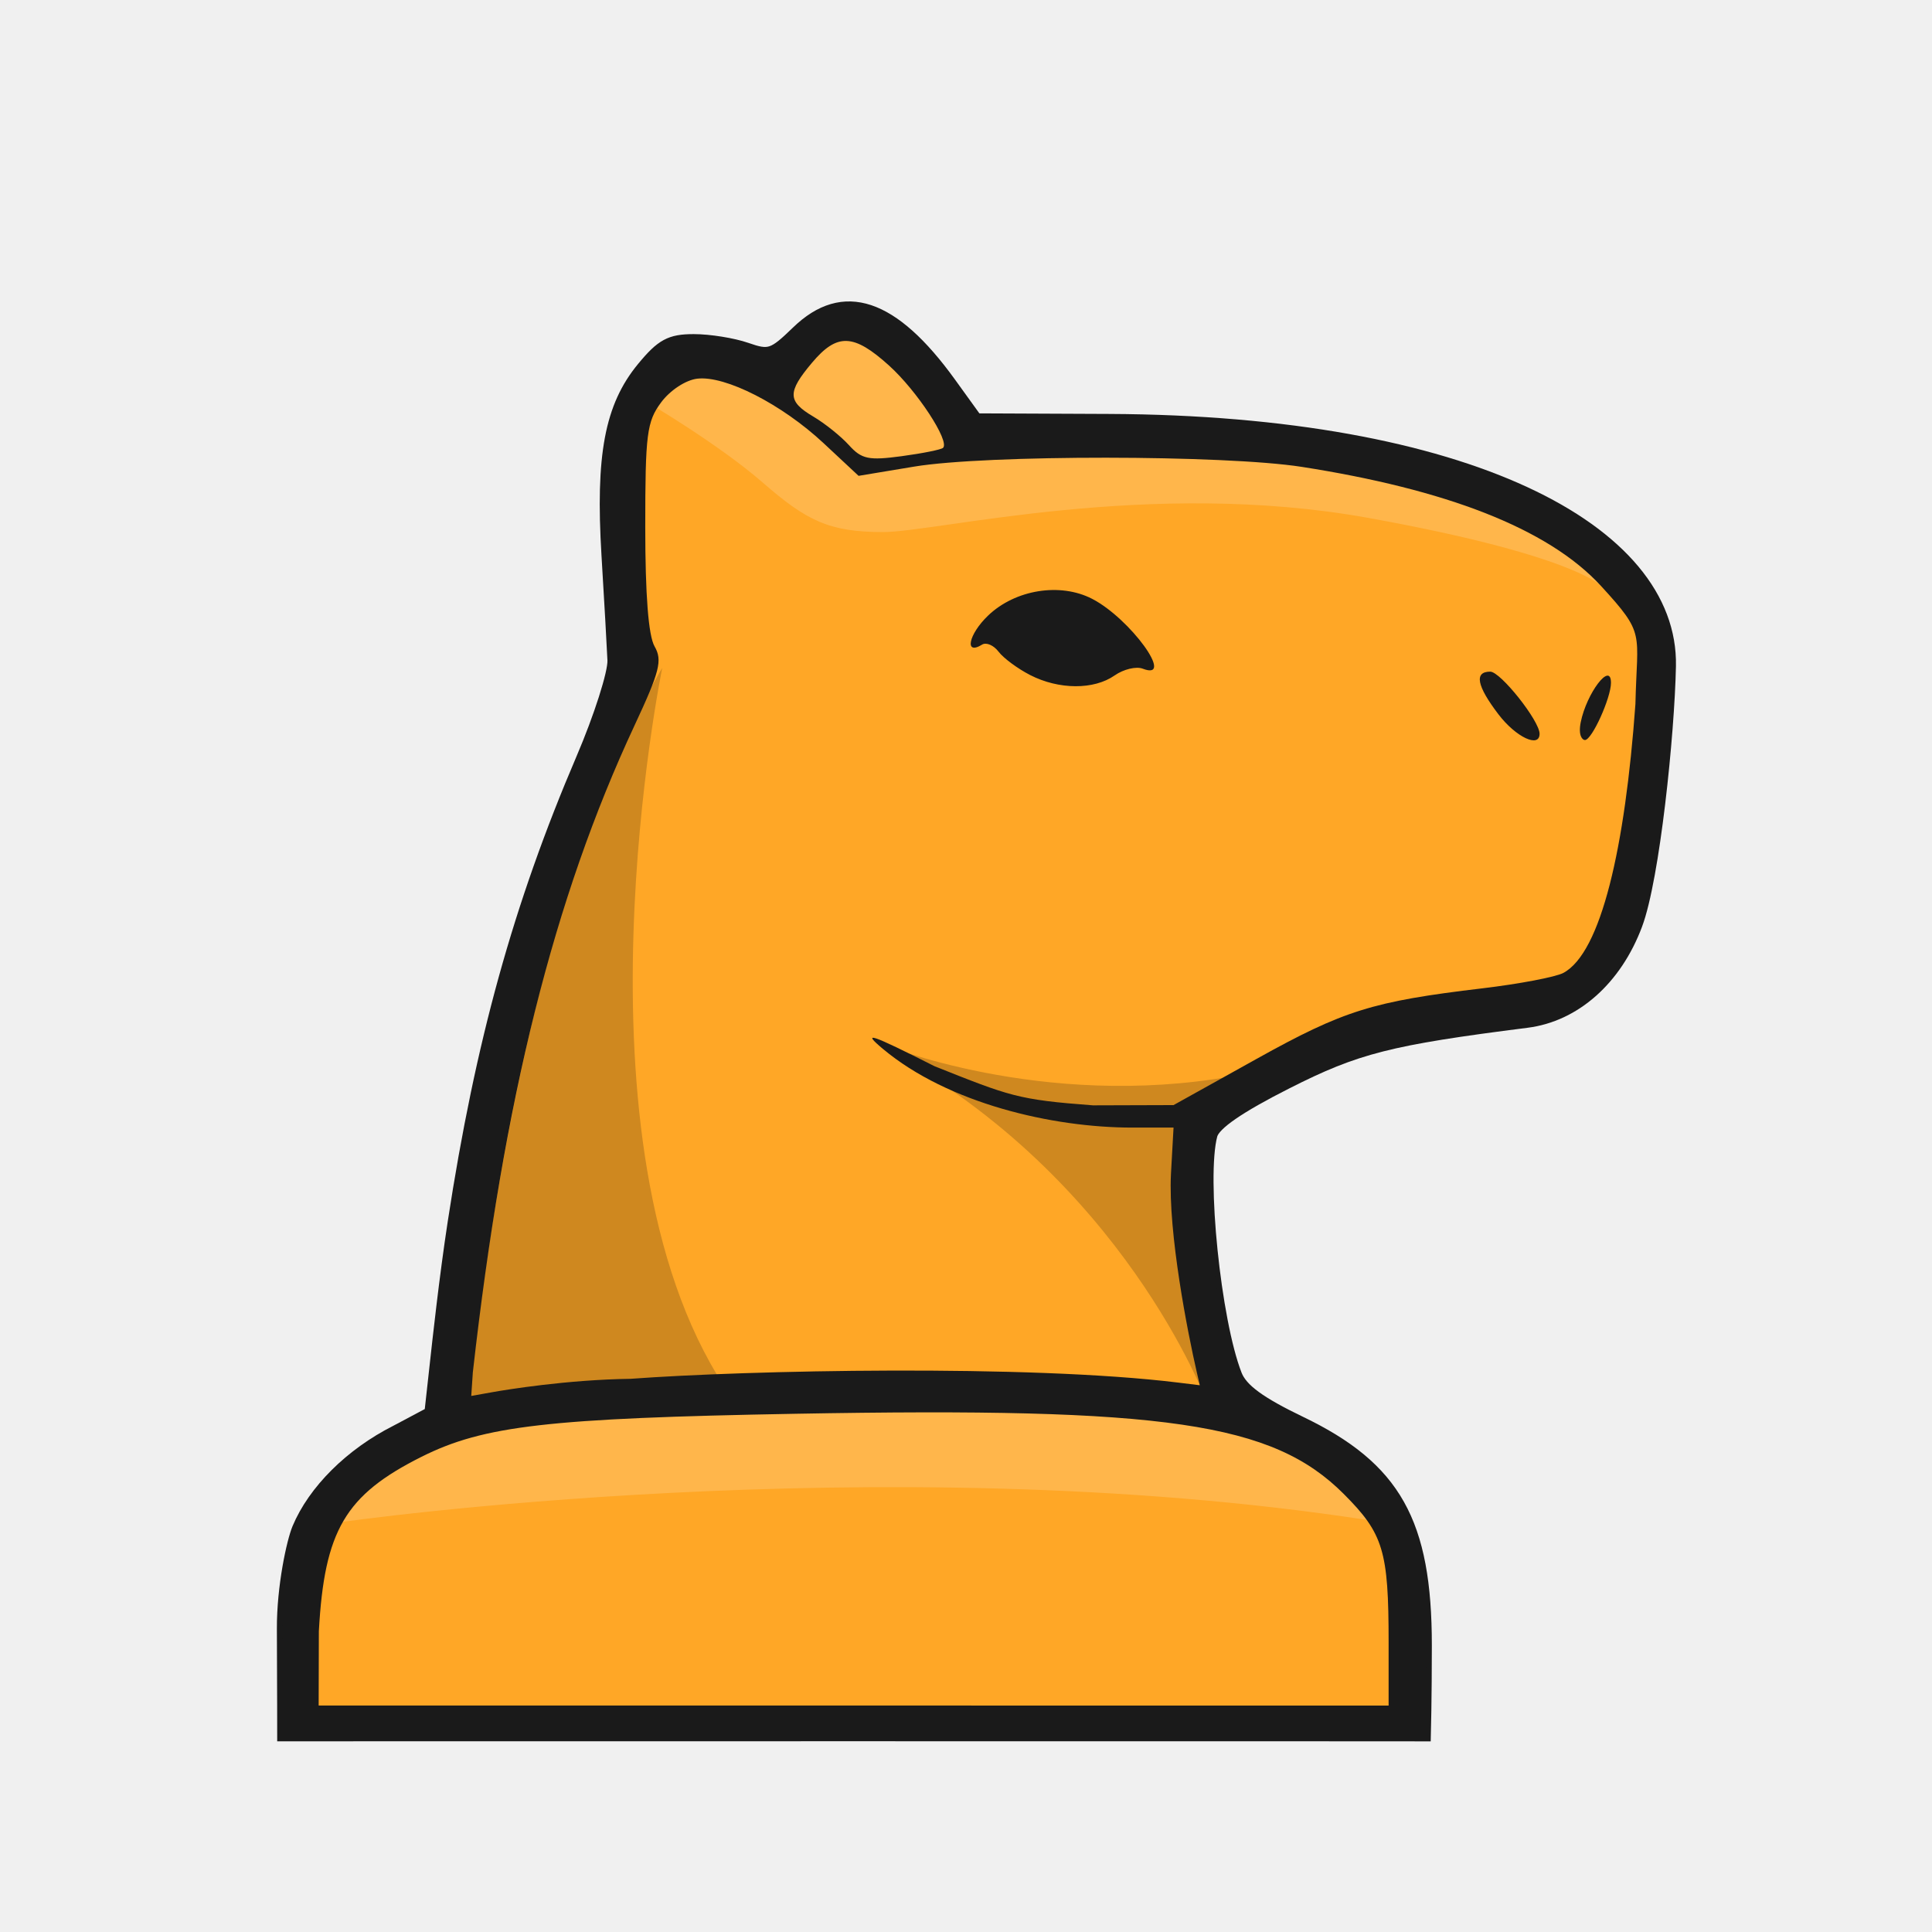
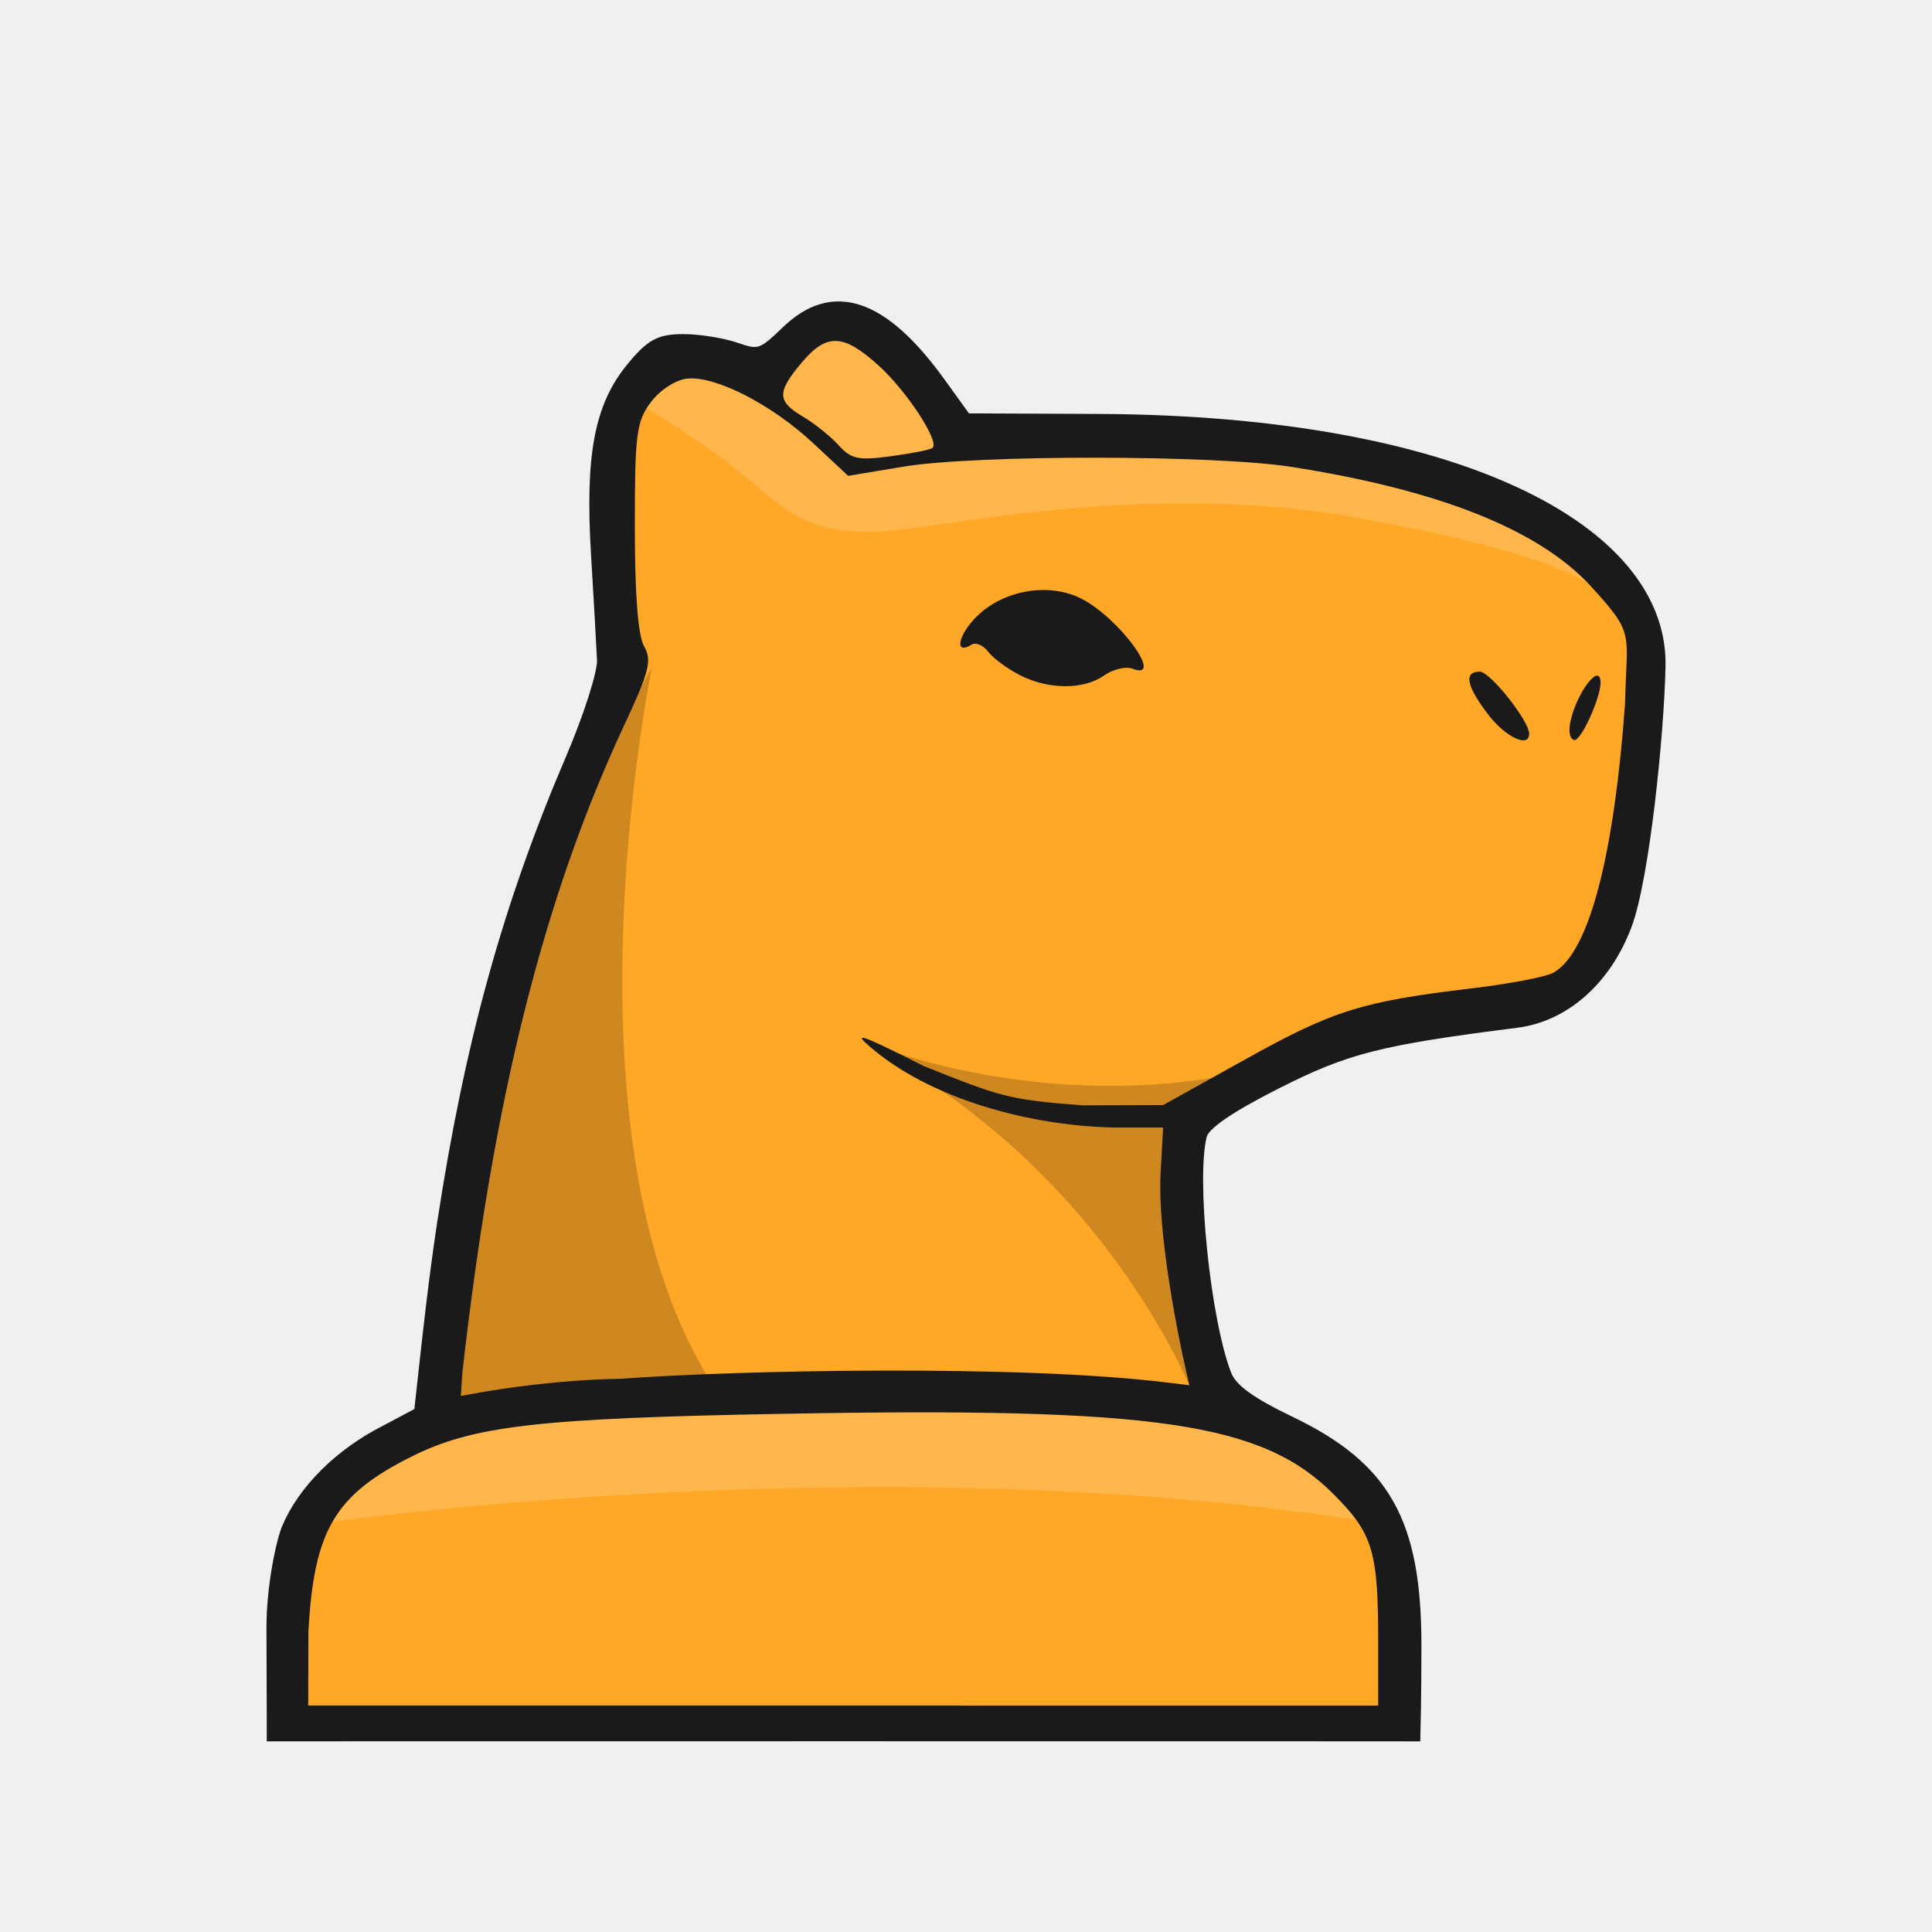
<svg xmlns="http://www.w3.org/2000/svg" width="341.33" height="341.33" version="1.1" viewBox="0 0 341.33 341.33">
  <defs>
    <style>.clsN-1{fill:none;}.clsN-2{fill:#4185BF;}.clsN-3,.clsN-5{fill:#fff;}.clsN-3,.clsN-4{opacity:0.2;}.clsN-6{fill:#1a1a1a;}</style>
    <style>.clsN-1{fill:none;}.clsN-2{fill:#C09526;}.clsN-3,.clsN-5{fill:#fff;}.clsN-3,.clsN-4{opacity:0.2;}.clsN-6{fill:#1a1a1a;}</style>
    <style>.clsN-1{fill:none;}.clsN-2{fill:#4185BF;}.clsN-3,.clsN-5{fill:#fff;}.clsN-3,.clsN-4{opacity:0.2;}.clsN-6{fill:#1a1a1a;}</style>
    <style>.clsN-1{fill:none;}.clsN-2{fill:#C09526;}.clsN-3,.clsN-5{fill:#fff;}.clsN-3,.clsN-4{opacity:0.2;}.clsN-6{fill:#1a1a1a;}</style>
    <style>.clsN-1{fill:none;}.clsN-2{fill:#4185BF;}.clsN-3,.clsN-5{fill:#fff;}.clsN-3,.clsN-4{opacity:0.2;}.clsN-6{fill:#1a1a1a;}</style>
    <style>.clsN-1{fill:none;}.clsN-2{fill:#C09526;}.clsN-3,.clsN-5{fill:#fff;}.clsN-3,.clsN-4{opacity:0.2;}.clsN-6{fill:#1a1a1a;}</style>
  </defs>
-   <g>
+   <g transform="translate(-1.8417)">
    <path d="m49.939 306.68s4e-6 -6.793-0.055-18.896c-0.034-7.484 1.726-15.468 2.692-17.78 2.801-6.704 9.312-13.18 17.328-17.236l6.046-3.213 0.946-8.557c0.462-4.18 1.665-15.291 3.166-25.079 4.861-31.714 11.572-55.95 22.686-81.925 3.138-7.333 5.629-15.133 5.536-17.333s-0.567-10.555-1.052-18.567c-1.069-17.627 0.559-26.286 6.238-33.175 3.373-4.092 4.911-4.924 9.096-4.924 2.771 0 6.972 0.674 9.336 1.498 3.99 1.391 4.627 1.18 8.871-2.933 8.199-7.947 17.013-5.007 27.161 9.06l4.599 6.375 23.401 0.103c63.258 0.279 99.666 19.438 99.192 43.562-0.237 12.041-2.844 37.486-5.927 45.725-3.626 9.691-10.91 16.152-19.427 17.233-24.269 3.078-30.082 4.559-42.411 10.802-8.417 4.262-12.735 7.236-13.241 9.117-1.991 7.416 0.607 32.814 4.33 42.326 0.998 2.551 4.162 4.87 11.374 8.339 16.747 8.055 22.176 17.724 22.176 39.496 0 9.497-0.176 15.983-0.176 15.983s-13.29-0.019-101.39-0.019c-94.795 0-100.49 0.018-100.49 0.018z" fill="#ffa726" stroke="#1a1a1a" stroke-width="1.933" />
-     <g>
-       <path d="m117 118c-27 45.5-34.115 130.27-34.115 130.27s1.211 0.884 3.012 2.143c0.272-0.153 0.562-0.295 0.875-0.422 1.084-0.669 2.479-1.188 4.236-1.44 0.913-0.13 2.091-0.315 3.037-0.395 0.263-0.022 0.704-0.268 0.812-0.062 0.712-0.328 1.491-0.476 2.488-0.439 0.304 0.011 0.628 0.039 0.977 0.082 0.165 0.024 0.328 0.067 0.494 0.072 2.346 0.075 4.715-0.042 7.062-0.068 1.089 0.014 2.176 0.01 3.266 8e-3 0.634-2e-3 1.268 7e-5 1.902 0 0.596-8e-5 1.191 0 1.787 0 0.322-0.094 0.661-0.167 1.025-0.209 1.255-0.567 2.037-0.403 3.389-0.336 0.577 0.025 0.736 0.05 0.729 0.07 0.191-0.011 0.185-0.016 0.543-0.033 0.478-7e-3 0.956 4e-3 1.434 8e-3 0.257-0.097 0.609-0.226 1.061-0.398 0.609-0.487 1.37-0.709 2.17-0.752 0.667-0.036 1.331 0.054 1.959 0.17 0.099-0.028 1.202-0.025 1.326-0.023 0.653 5e-3 1.306 2e-3 1.959 2e-3 -0.145-0.42-0.268-0.812-0.428-1.248-28.25-43.25-11-127-11-127zm8.15 128.27c0.256 0.047 0.525 0.087 0.756 0.143 0.15 0.036-0.301-0.07-0.451-0.105-0.258-0.017-0.329-0.028-0.305-0.037zm-29.482 2.049c-0.238 0.052-0.479 0.091-0.721 0.131 0.057 0.255 0.095 0.524 0.125 0.801h1.236c-0.061-0.271-0.127-0.548-0.16-0.781-0.024-0.17-0.281-0.135-0.48-0.15z" fill="#050000" fill-opacity=".189" stop-color="#000000" style="font-variation-settings:normal" />
-       <g fill="#050000" fill-opacity=".137" stop-color="#000000" style="font-variation-settings:normal">
-         <path d="m208.4 199.14s1.261 24.849 4.681 48.227c3.34 22.834 0 0 0 0s-14.659-39.173-56.409-61.77c-7.23-3.913 26.775 11.862 26.775 11.862s11.219 0.247 25.048 0.918z" fill="#050000" fill-opacity=".189" stop-color="#000000" style="font-variation-settings:normal" />
-       </g>
-       <path d="m60.325 268.9s94.949-13.622 181.15-0.374c113.48 17.44 0 0 0 0s-0.975-12.523-38.475-18.523-102.5-0.25-116 3-23.089 6.133-26.676 15.896z" fill="#fff" fill-opacity=".173" stop-color="#000000" style="font-variation-settings:normal" />
-       <path d="m114.25 71s12.75 7.5 20.5 14.25 11.75 8.75 21.25 8.75 47-9.5 85.75-2.5 42 12.75 42 12.75-2-5.75-25.25-15.5-89.25-10.25-89.25-10.25-8-18-14.25-19.5-6.5-1.25-9.25-0.5-6.75 9.25-13 7-15.5-3-18.5 5.5z" fill="#fff" fill-opacity=".173" stop-color="#000000" style="font-variation-settings:normal" />
-       <path d="m155.62 184.38s28.381 11.784 62.125 5.75c18.875-3.375 0 0 0 0l-9.25 8.25s-31 1-52.875-14z" fill="#050000" fill-opacity=".189" stop-color="#000000" style="font-variation-settings:normal" />
+     <path d="m117 118c-27 45.5-34.115 130.27-34.115 130.27s1.211 0.884 3.012 2.143c0.272-0.153 0.562-0.295 0.875-0.422 1.084-0.669 2.479-1.188 4.236-1.44 0.913-0.13 2.091-0.315 3.037-0.395 0.263-0.022 0.704-0.268 0.812-0.062 0.712-0.328 1.491-0.476 2.488-0.439 0.304 0.011 0.628 0.039 0.977 0.082 0.165 0.024 0.328 0.067 0.494 0.072 2.346 0.075 4.715-0.042 7.062-0.068 1.089 0.014 2.176 0.01 3.266 8e-3 0.634-2e-3 1.268 7e-5 1.902 0 0.596-8e-5 1.191 0 1.787 0 0.322-0.094 0.661-0.167 1.025-0.209 1.255-0.567 2.037-0.403 3.389-0.336 0.577 0.025 0.736 0.05 0.729 0.07 0.191-0.011 0.185-0.016 0.543-0.033 0.478-7e-3 0.956 4e-3 1.434 8e-3 0.257-0.097 0.609-0.226 1.061-0.398 0.609-0.487 1.37-0.709 2.17-0.752 0.667-0.036 1.331 0.054 1.959 0.17 0.099-0.028 1.202-0.025 1.326-0.023 0.653 5e-3 1.306 2e-3 1.959 2e-3 -0.145-0.42-0.268-0.812-0.428-1.248-28.25-43.25-11-127-11-127zm8.15 128.27c0.256 0.047 0.525 0.087 0.756 0.143 0.15 0.036-0.301-0.07-0.451-0.105-0.258-0.017-0.329-0.028-0.305-0.037zm-29.482 2.049c-0.238 0.052-0.479 0.091-0.721 0.131 0.057 0.255 0.095 0.524 0.125 0.801h1.236c-0.061-0.271-0.127-0.548-0.16-0.781-0.024-0.17-0.281-0.135-0.48-0.15z" fill="#050000" fill-opacity=".189" stop-color="#000000" style="font-variation-settings:normal" />
+     <g fill="#050000" fill-opacity=".137" stop-color="#000000" style="font-variation-settings:normal">
+       <path d="m208.4 199.14s1.261 24.849 4.681 48.227c3.34 22.834 0 0 0 0s-14.659-39.173-56.409-61.77c-7.23-3.913 26.775 11.862 26.775 11.862s11.219 0.247 25.048 0.918z" fill="#050000" fill-opacity=".189" stop-color="#000000" style="font-variation-settings:normal" />
    </g>
+     <path d="m60.325 268.9s94.949-13.622 181.15-0.374c113.48 17.44 0 0 0 0s-0.975-12.523-38.475-18.523-102.5-0.25-116 3-23.089 6.133-26.676 15.896z" fill="#fff" fill-opacity=".173" stop-color="#000000" style="font-variation-settings:normal" />
+     <path d="m114.25 71s12.75 7.5 20.5 14.25 11.75 8.75 21.25 8.75 47-9.5 85.75-2.5 42 12.75 42 12.75-2-5.75-25.25-15.5-89.25-10.25-89.25-10.25-8-18-14.25-19.5-6.5-1.25-9.25-0.5-6.75 9.25-13 7-15.5-3-18.5 5.5z" fill="#fff" fill-opacity=".173" stop-color="#000000" style="font-variation-settings:normal" />
+     <path d="m155.62 184.38s28.381 11.784 62.125 5.75c18.875-3.375 0 0 0 0l-9.25 8.25s-31 1-52.875-14z" fill="#050000" fill-opacity=".189" stop-color="#000000" style="font-variation-settings:normal" />
    <path d="m49.939 306.68s0-6.71-0.055-18.896c-0.034-7.484 1.726-15.468 2.692-17.78 2.801-6.704 9.312-13.18 17.328-17.236l6.046-3.213 0.946-8.557c0.462-4.18 1.665-15.291 3.166-25.079 4.861-31.714 11.572-55.95 22.686-81.925 3.138-7.333 5.629-15.133 5.536-17.333s-0.567-10.555-1.052-18.567c-1.069-17.627 0.559-26.286 6.238-33.175 3.373-4.092 4.911-4.924 9.096-4.924 2.771 0 6.972 0.674 9.336 1.498 3.99 1.391 4.627 1.18 8.871-2.933 8.199-7.947 17.013-5.007 27.161 9.06l4.599 6.375 23.401 0.103c63.258 0.279 99.666 19.438 99.192 43.562-0.237 12.041-2.844 37.486-5.927 45.725-3.626 9.691-10.91 16.152-19.427 17.233-24.269 3.078-30.082 4.559-42.411 10.802-8.417 4.262-12.735 7.236-13.241 9.117-1.991 7.416 0.607 32.814 4.33 42.326 0.998 2.551 4.162 4.87 11.374 8.339 16.747 8.055 22.176 17.724 22.176 39.496 0 9.497-0.176 15.983-0.176 15.983s-13.29-0.019-101.39-0.019c-94.795 0-100.49 0.018-100.49 0.018zm195.39-16.52c0-16.183-0.917-19.21-7.944-26.237-12.572-12.572-31.405-15.328-96.723-14.152-43.808 0.788-55.216 2.1-66.209 7.612-13.466 6.752-17.14 12.999-18.121 30.809l-0.034 13.121 189.03 0.014zm-133.89-46.564c20.356-1.509 70.209-2.587 96.723 0.67l3.81 0.468-0.522-2.252c-1.6-6.91-5.101-24.694-4.574-35.084l0.456-8.186-7.333 7.6e-4c-14.076 1e-3 -32.495-4.268-44-13.893-3.856-3.226-2.274-2.696 9.109 3.052 13.288 5.29 14.7 5.921 28 6.912l14.225-0.044 14.667-8.162c15.398-8.569 20.496-10.163 39.872-12.465 6.53-0.776 12.978-2.002 14.329-2.725 6.684-3.577 10.911-22.182 12.731-47.496 0.292-12.852 1.861-12.204-6.065-20.853-9.443-10.304-27.729-17.126-52.867-21.054-13.677-2.137-55.734-2.166-68.49-0.048l-9.823 1.631-6.177-5.765c-7.381-6.888-17.373-11.991-22.326-11.402-2.044 0.243-4.791 2.047-6.386 4.194-2.522 3.395-2.799 5.566-2.799 22 0 12.003 0.561 19.213 1.643 21.1 1.418 2.475 0.931 4.391-3.552 14-14.272 30.588-23.11 65.958-28.553 114.27l-0.281 4.159 3.79-0.675c2.324-0.414 13.091-2.197 24.394-2.352zm167.83-115.99c1.029-5.143 5.345-10.84 5.345-6.961 0 2.619-3.353 10.099-4.601 10.099-0.44 0-1.218-0.764-0.744-3.138zm-14.535-1.404c-3.838-5.033-4.321-7.541-1.449-7.541 1.816 0 8.715 8.689 8.715 10.976 0 2.579-4.188 0.599-7.266-3.435zm-82.735-6.94c-2.2-1.127-4.71-2.983-5.578-4.125-0.868-1.142-2.176-1.706-2.908-1.254-3.185 1.969-2.41-1.808 1.051-5.124 4.803-4.602 12.744-5.879 18.392-2.958 6.728 3.479 14.762 14.574 8.934 12.337-1.16-0.445-3.393 0.091-4.963 1.191-3.664 2.566-9.844 2.539-14.928-0.066zm-15.392-40.138c1.244-1.163-4.604-10.085-9.525-14.531-6.275-5.67-9.19-5.776-13.631-0.497-4.379 5.204-4.337 6.8 0.251 9.51 2.036 1.203 4.864 3.471 6.285 5.04 2.241 2.477 3.467 2.734 9.297 1.95 3.694-0.497 6.989-1.159 7.324-1.472z" fill="#1a1a1a" stroke-width="1.333" />
  </g>
</svg>
